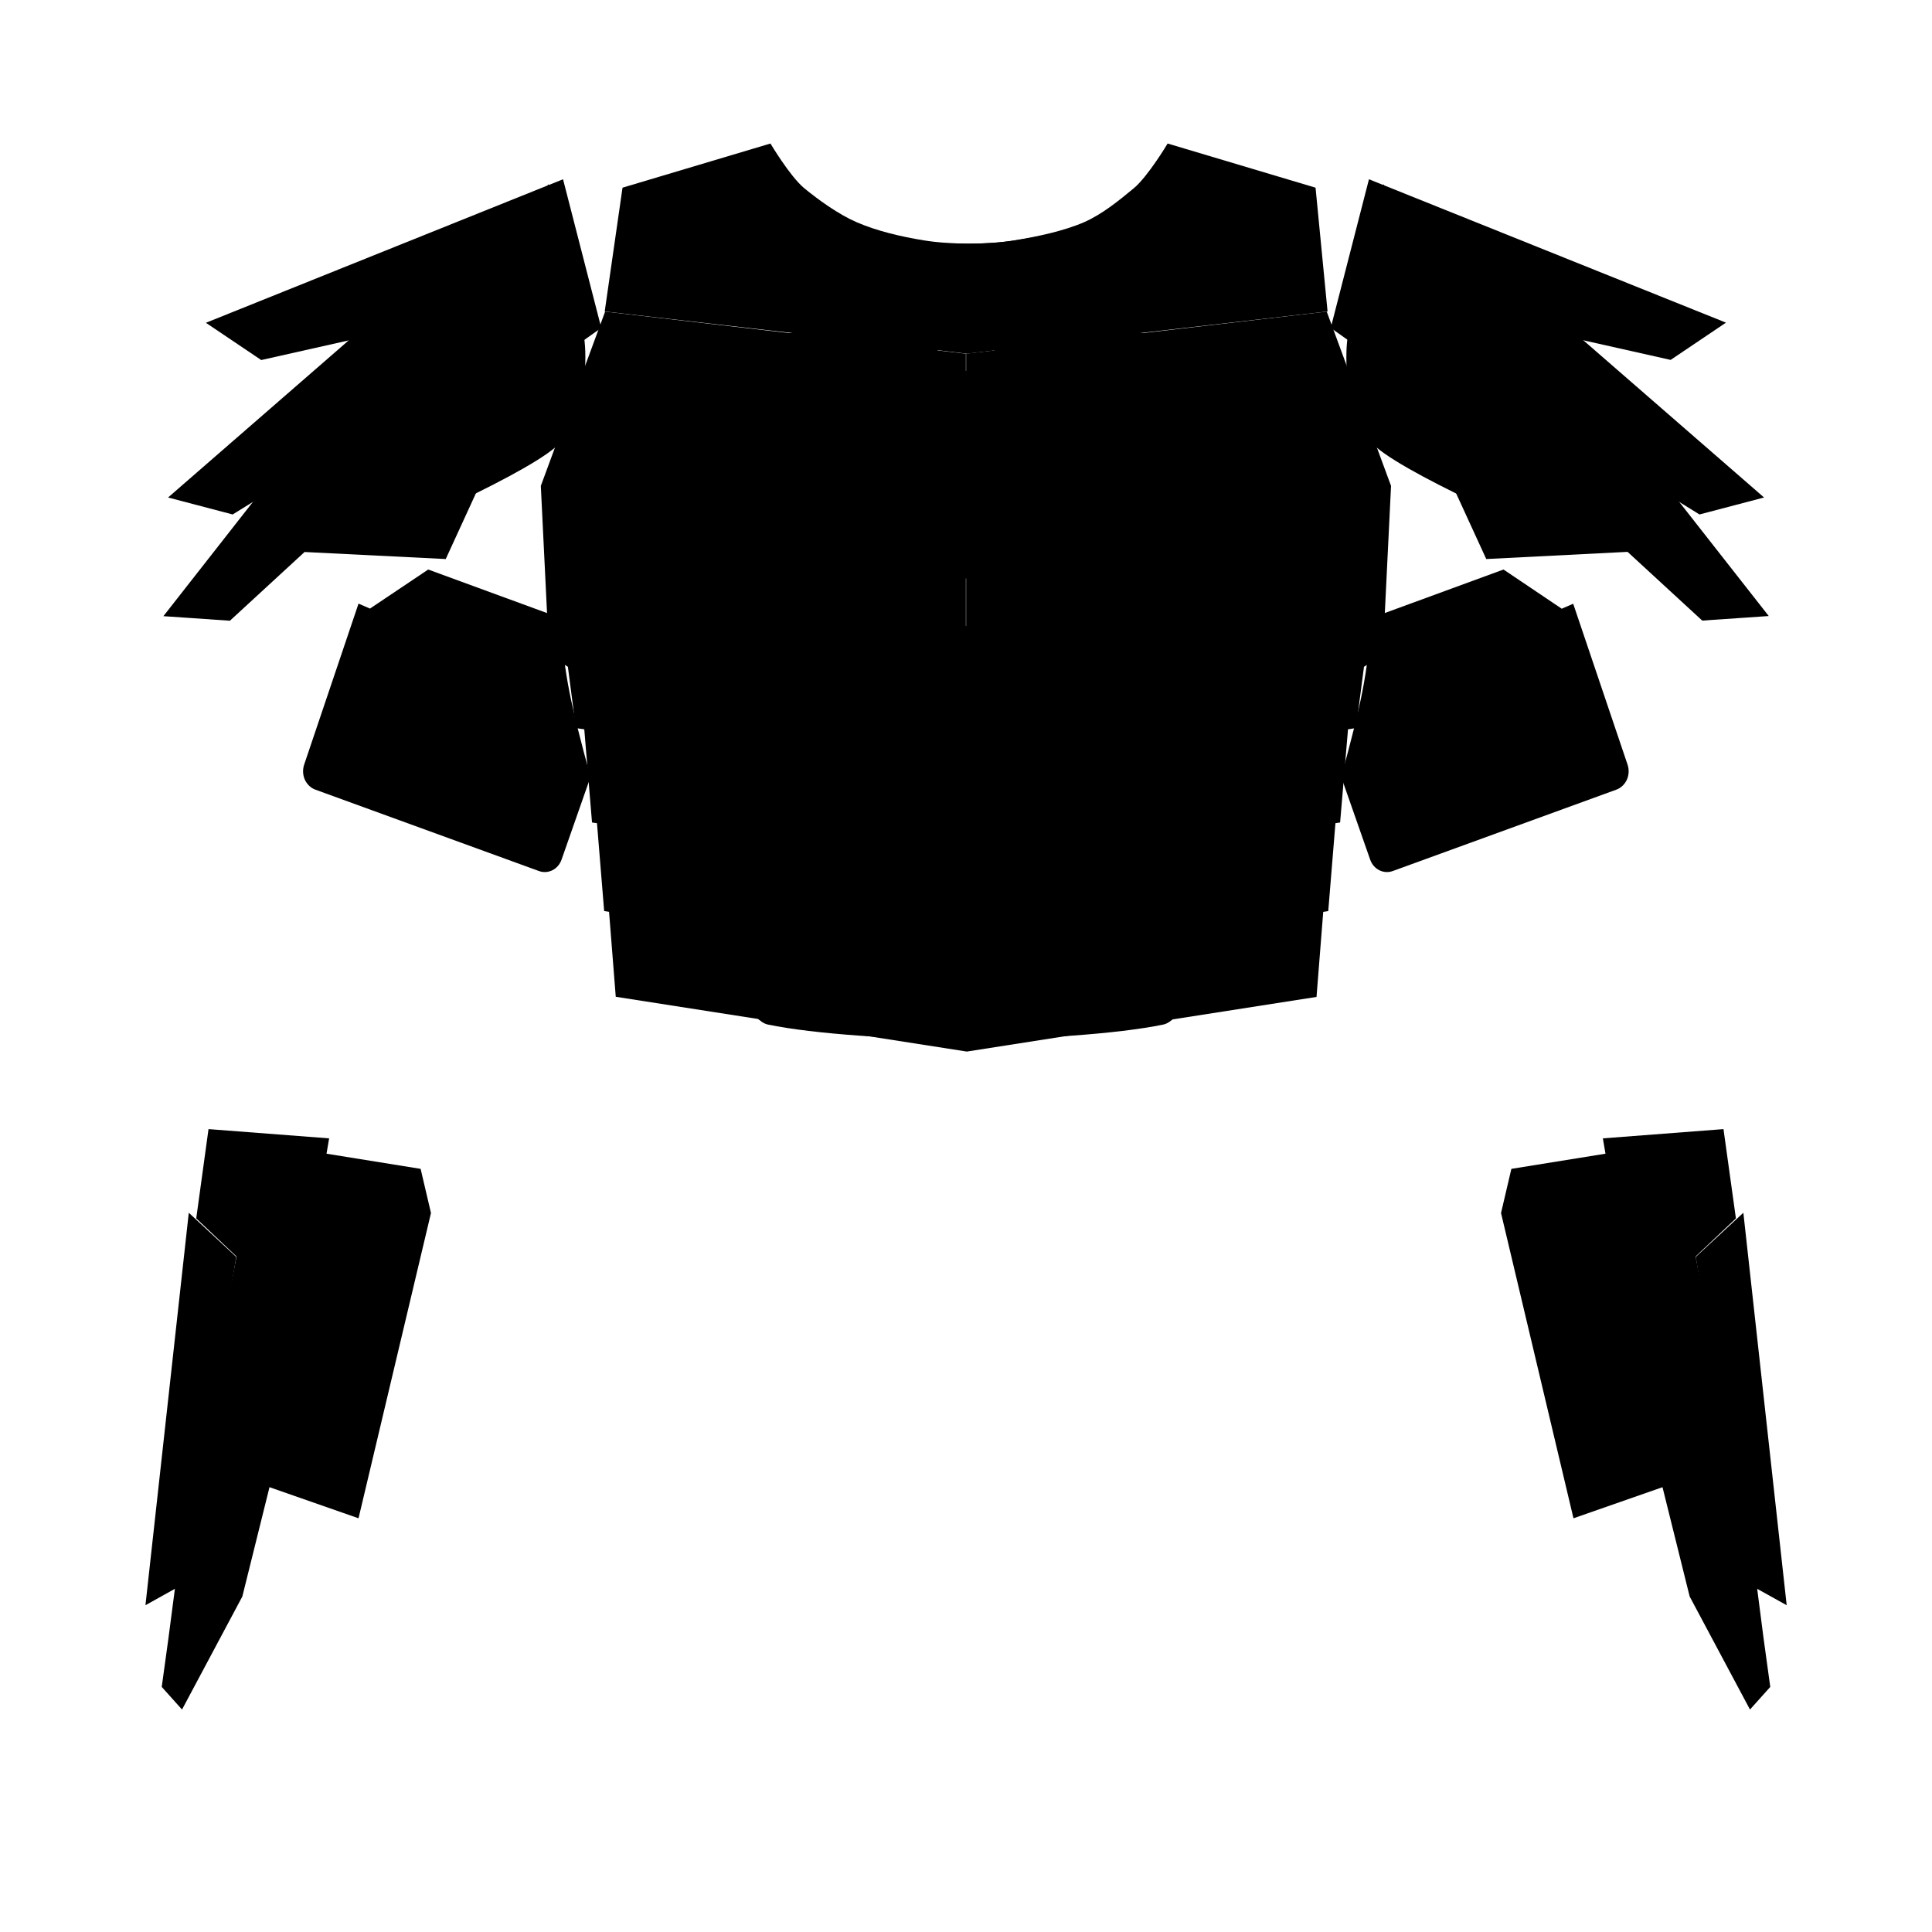
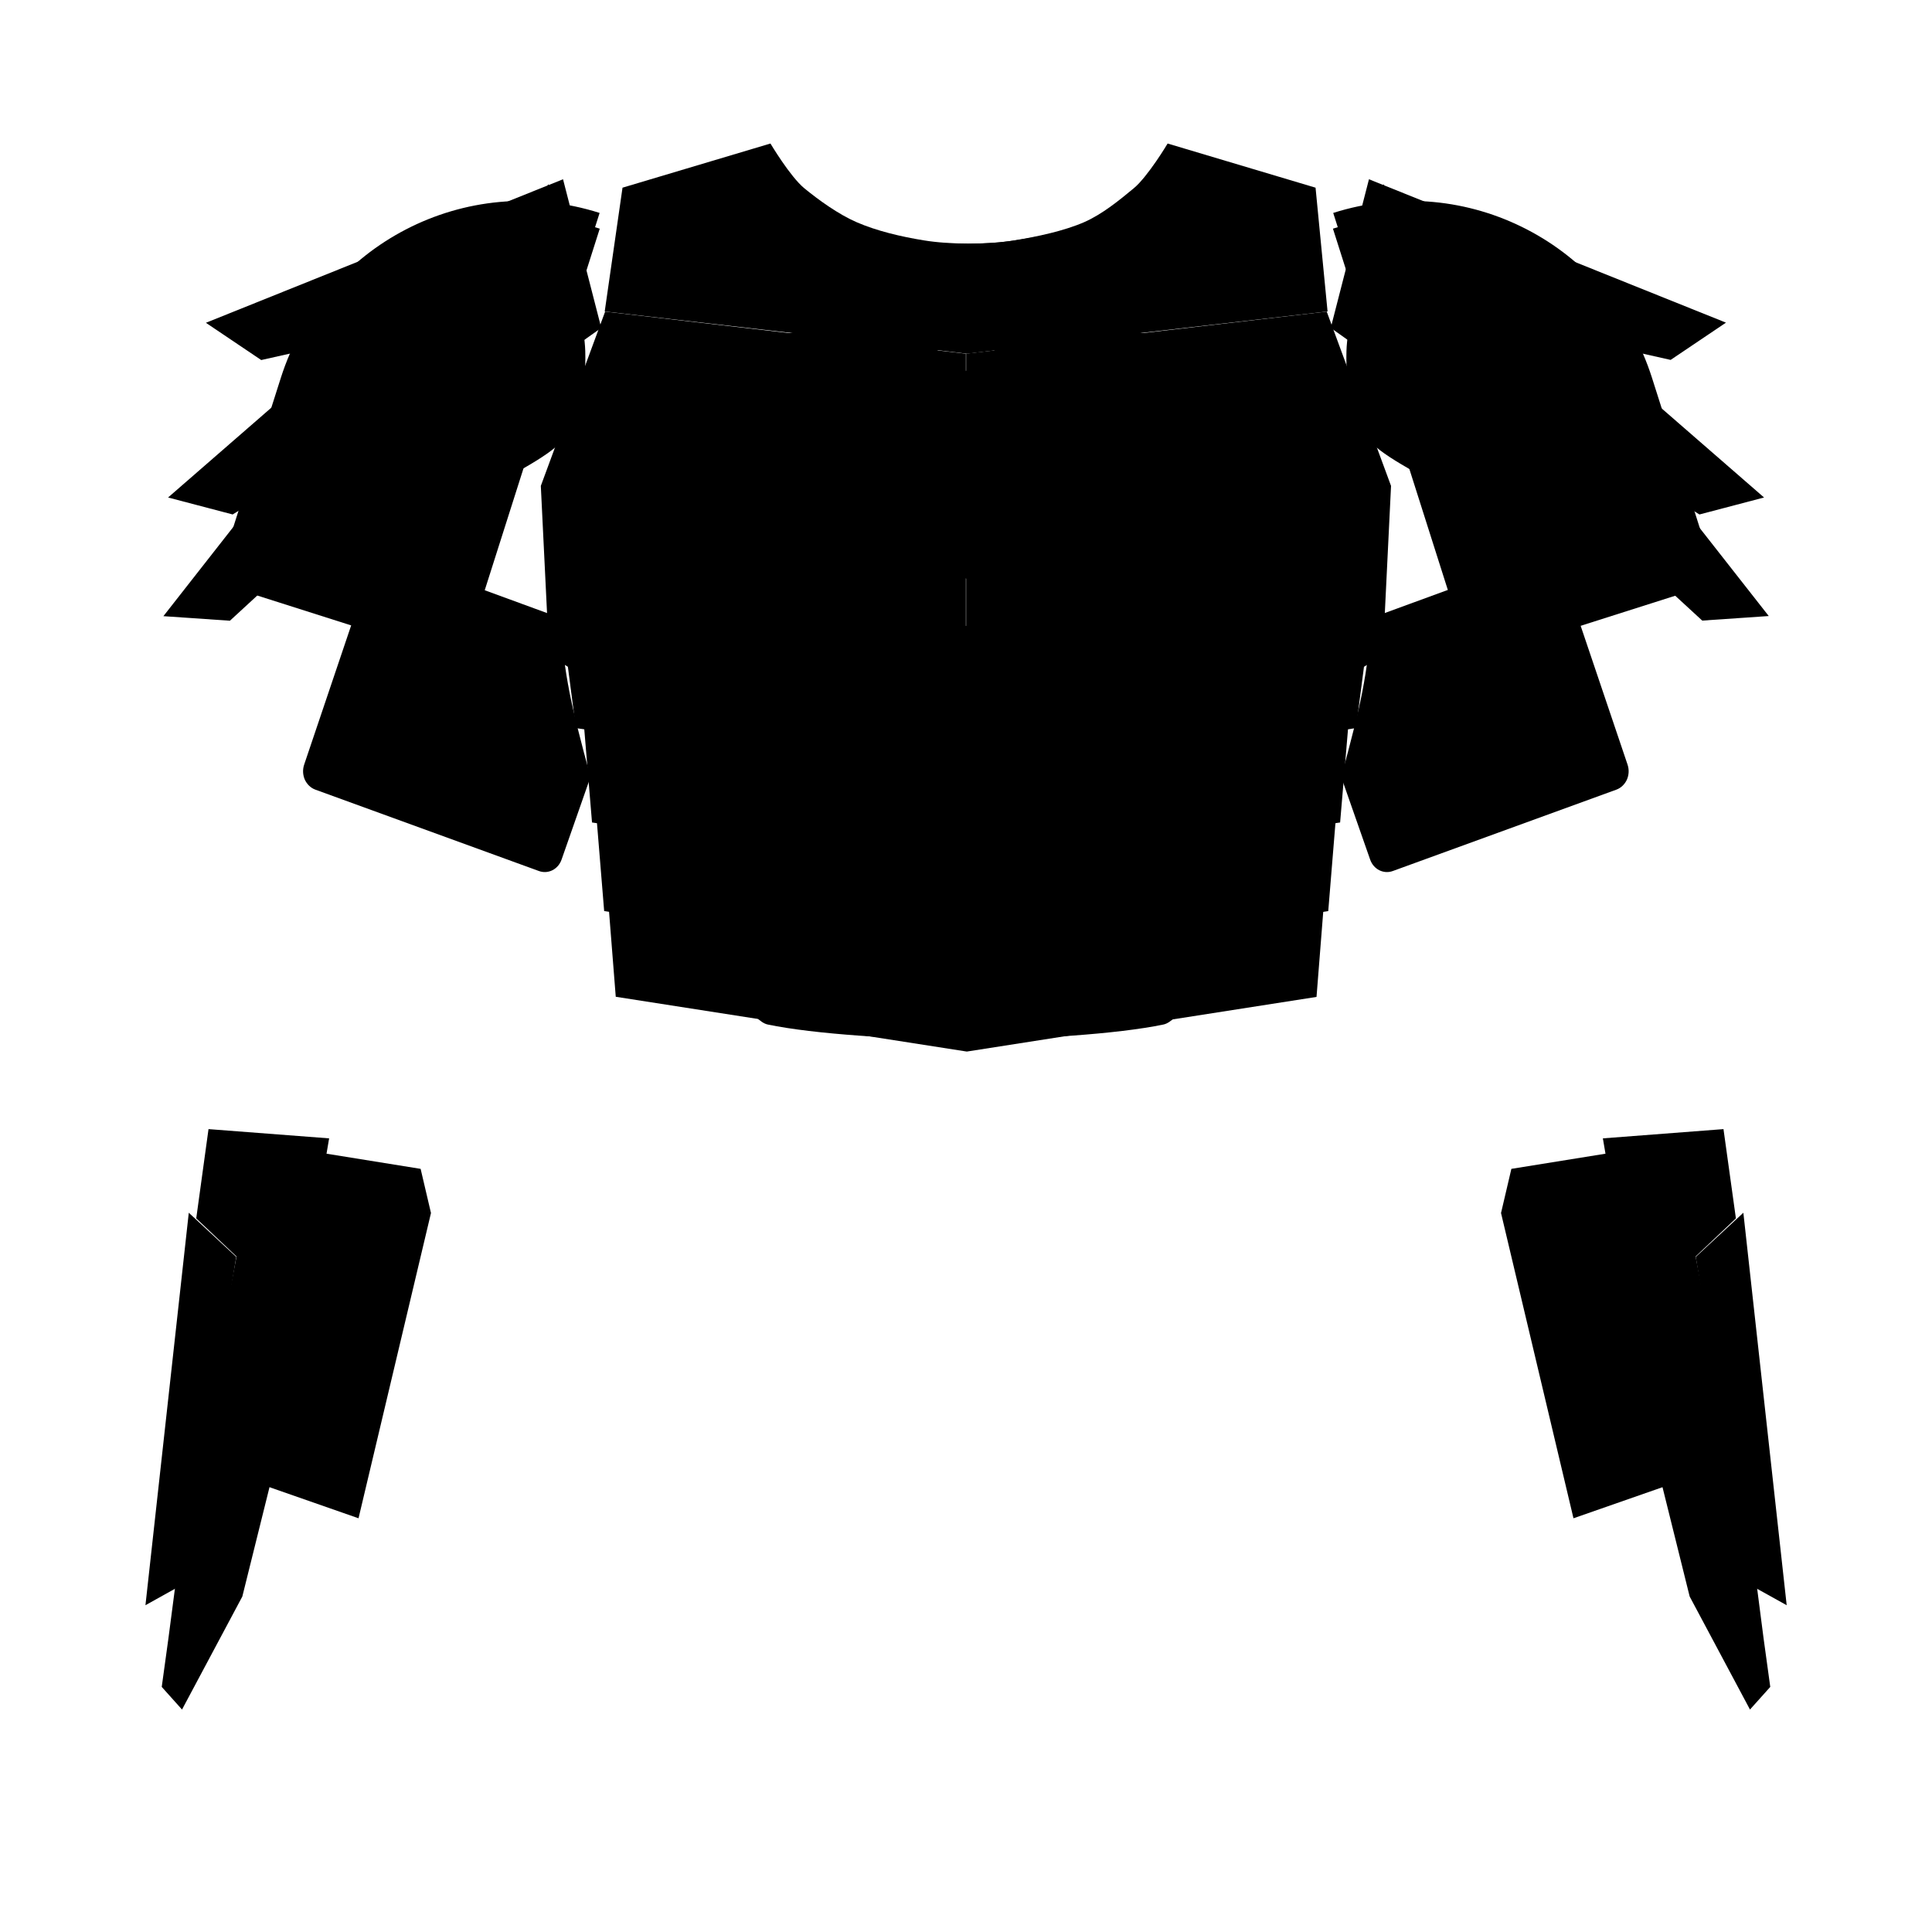
<svg xmlns="http://www.w3.org/2000/svg" version="1.1" id="Layer_1" x="0px" y="0px" viewBox="0 0 1400 1400" style="enable-background:new 0 0 1400 1400;" xml:space="preserve">
  <g id="Biceps_F_ToggleOff">
    <g id="Left-Biceps_F">
      <g id="Basic_Bicep_Right_F_Primary_Option">
        <path class="st0" d="M1089.5,412.7l-94.7,34.7c-2,18.9-4.5,37.9-7.6,53.8c-2.8,14.5-8.3,36.3-15.3,61.8v0l20.9,59.7     c2.4,7.2,9.7,10.9,16.4,8.5c33.5-12.2,127.9-46.5,162.1-59c3.3-1.2,6-3.8,7.6-7.2c1.5-3.4,1.7-7.3,0.5-10.9L1140,437.5l-8.3,3.6     L1089.5,412.7z" />
        <path class="st1" d="M988.4,609.5l186.5-68.9" />
        <ellipse class="st0" cx="1135.5" cy="517.2" rx="18.3" ry="19" />
      </g>
      <g id="None_Bicep_Right_F_Option">
		</g>
    </g>
    <g id="Right-Biceps_F">
      <g id="Basic_Bicep_Right_F_Primary_Option1">
        <path class="st0" d="M310.3,412.7l94.7,34.7c2,18.9,4.5,37.9,7.6,53.8c2.8,14.5,8.3,36.3,15.3,61.8v0L407,622.7     c-2.4,7.2-9.7,10.9-16.4,8.5c-33.5-12.2-127.9-46.5-162.1-59c-3.3-1.2-6-3.8-7.6-7.2c-1.5-3.4-1.7-7.3-0.5-10.9l39.4-116.7     l8.3,3.6L310.3,412.7z" />
        <path class="st1" d="M411.5,609.5L225,540.7" />
        <ellipse class="st0" cx="264.3" cy="517.2" rx="18.3" ry="19" />
      </g>
      <g id="None_Bicep_Right_F_Option1">
		</g>
    </g>
  </g>
  <g id="Chest_F">
    <g id="Chest_Classic_F">
      <g id="Abdomen_Classic_F">
        <path id="Abdomen-Plate_Classic_F" class="st0" d="M556.3,742.4c33.5,7,95.6,10.9,143.4,10.9c47.8,0,109.9-3.9,143.4-10.9     c21.2-4.4,59.6-100.1,59.6-100.1l-55.6-38.3l-41.3-89.3l-106-26.1l-106,26.1l-41.3,89.3l-55.6,38.3     C496.8,642.2,535.1,737.9,556.3,742.4" />
        <path id="Trauma-Plate_Abdomen_Classic_F_ToggleOff" class="st0" d="M797.2,524.4l-97.4-24l-97.4,24l-39,84.2     c-0.9,1.9-2.2,3.5-4,4.7l-48,33c6.1,14.5,19.6,45.1,33,66.5c3.6,5.7,7.1,10.7,10.5,14.4c1.5,1.6,4,3.6,4.4,3.9     c33,6.8,93.7,10.5,140.5,10.5c46.8,0,107.5-3.7,140.5-10.5c0.5-0.3,2.9-2.3,4.4-3.9c3.4-3.7,6.9-8.7,10.5-14.4     c13.4-21.4,26.8-51.9,33-66.5l-48-33c-1.7-1.2-3.1-2.8-4-4.7L797.2,524.4z" />
      </g>
      <g id="Iron-Heart_Classic_F">
        <path id="Heart_Classic_F" class="st0" d="M671.4,383.8v-93.7l28.6-21.6l28.6,21.6v93.7L700,411.6L671.4,383.8z" />
        <rect id="Center_Heart_Classic_F_Option" x="689.6" y="298.7" class="st0" width="20.8" height="82.7" />
        <g id="None_Heart_Classic_F_Option">
			</g>
      </g>
      <g id="Left-Chest_Classic_F">
        <path id="Chest_Left_Classic_F" class="st0" d="M946.5,274.7c-39.4-38.3-223.9-39.5-223.9-39.5l-2.3,21.5l30.3,27.4l-2.3,115.6     l-26.8,25v38.1l102.6,27.4l40.8,89.4l45.5,35.8c0,0,47.5-109.3,53.3-170.4C967.5,404.6,980.9,308.2,946.5,274.7" />
        <path id="Trauma-Plating_Left-Chest_F_ToggleOff" class="st0" d="M733.5,247l-0.6,5.2l26,23.5c2.5,2.2,3.8,5.4,3.8,8.6     l-2.3,115.6c-0.1,3-1.4,5.9-3.6,8.1l-23.2,21.6v24.5l93.8,25.1c3.5,0.9,6.3,3.3,7.8,6.5l39.7,86.9l30.6,24.1     c12.8-31.2,42-106.1,46.3-152.6c2.2-23.8,8-67.4,4.8-105.6c-1.9-22.8-6.5-43.8-18.6-55.5c-10.7-10.4-33.4-17-59.7-22.2     C825.7,250.1,759.2,247.6,733.5,247z" />
      </g>
      <g id="Right-Chest_Classic_F">
        <path id="Chest_Right_Classic_F" class="st0" d="M453.5,274.7c39.4-38.3,223.9-39.5,223.9-39.5l2.3,21.5l-30.3,27.4l2.3,115.6     l26.8,25v38.1l-102.6,27.4L535,579.7l-45.5,35.8c0,0-47.5-109.3-53.3-170.4C432.5,404.6,419.1,308.2,453.5,274.7" />
        <path id="Trauma-Plating_Right-Chest_F_ToggleOff" class="st0" d="M666.5,247c-25.8,0.6-92.3,3.2-144.9,13.7     c-26.2,5.2-49,11.9-59.7,22.2c-12.1,11.8-16.7,32.7-18.6,55.5c-3.1,38.2,2.6,81.8,4.8,105.6c4.4,46.4,33.5,121.3,46.3,152.6     l30.6-24.1l39.7-86.9c1.4-3.2,4.3-5.6,7.8-6.5l93.8-25.1v-24.5L643.3,408c-2.3-2.1-3.6-5-3.6-8.1l-2.3-115.6     c-0.1-3.3,1.3-6.4,3.8-8.6l26-23.5L666.5,247z" />
      </g>
      <g id="Neck-Armor_Classic_F">
        <path id="Neck-Plate_Classic_F" class="st0" d="M700,218.2c-72.8,0-218.5-15.6-218.5-15.6l-22.5-59.3l102.9-26.5     c0,0,13.6,19.8,23.5,26.8c10.1,7.2,23.7,15.6,36.4,20.3c13.9,5.2,30.8,8.7,46.9,10.9c18.1,2.5,44.6,2.5,62.7,0     c16.1-2.3,34.8-5.7,48.7-10.9c12.7-4.8,24.5-13.2,34.6-20.3c9.9-7,23.5-26.8,23.5-26.8l102.9,26.5l-22.5,59.3     C918.5,202.6,772.8,218.2,700,218.2z" />
        <path id="Trauma-Plates_Neck_Classic_F_ToggleOff" class="st0" d="M687.7,206.5c-64.5-1.3-169-11.7-197.5-14.6l-15.5-40.7     l82.2-21.1c5.4,7.1,14.3,17.9,21.4,22.9c10.9,7.7,25.5,16.7,39.1,21.8c14.7,5.5,32.5,9.2,49.6,11.6c6.2,0.9,13.3,1.5,20.8,1.8     V206.5z M712.3,188.1c7.5-0.3,14.6-0.9,20.8-1.8c17-2.4,36.7-6.1,51.3-11.6c13.7-5.1,26.4-14.1,37.3-21.8     c7.1-5,15.9-15.8,21.4-22.9l82.2,21.1l-15.5,40.7c-28.5,2.9-133,13.4-197.5,14.6V188.1z" />
      </g>
    </g>
    <g id="Chest_Legacy_F">
      <g id="Abdomen_Legacy_F">
        <path id="Plate-4_Upper-Armor_Legacy_F_Primary" class="st1" d="M798.7,677.6l-13.3-12.4l-85.3-12.5l-85.3,12.5l-13.3,12.4     l-160.8-25l5.5,69.7L700.6,762L954,722.4l5.5-69.7L798.7,677.6z" />
        <path id="Plate-3_Upper-Armor_Legacy_F_Primary" class="st1" d="M802,615.5l-13.8-12.4l-88.1-12.5l-88.1,12.5l-13.8,12.4     l-166.1-25l5.7,69.7l262.9,39.7l261.8-39.7l5.7-69.7L802,615.5z" />
        <path id="Plate-2_Upper-Armor_Legacy_F_Primary" class="st1" d="M805.4,551.2l-14.2-12.4l-91.1-12.5L609,538.8l-14.2,12.4     l-171.6-25L429,596l271.6,39.7L971.1,596l5.9-69.7L805.4,551.2z" />
        <path id="Plate-1_Upper-Armor_Legacy_F_Primary" class="st1" d="M809.9,480.1L795,466.8l-95-13.3l-95,13.3l-14.9,13.2h-179     l6.2,47.6l283.2,42.1l282.1-42.1l6.2-47.6H809.9z" />
        <g id="Trauma-Plates_Abdomen_Legacy_F_Secondary_ToggleOff">
          <path id="Trauma-Plate-4_Abdomen_Legacy_F_Toggle" class="st1" d="M700.6,699.9l246.5-37.3l-3.7,47l-242.8,38l-243.8-38l-3.7-47      L700.6,699.9z" />
          <path id="Trauma-Plate-3_Abdomen_Legacy_F_Toggle" class="st1" d="M700.6,635.7l255-37.4l-4.2,51.7l-250.8,38l-251.9-38      l-4.2-51.7L700.6,635.7z" />
          <path id="Trauma-Plate-2_Abdomen_Legacy_F_Toggle" class="st1" d="M700.6,569.8l263.9-39.4l-4.9,57.2l-259.1,38l-260.2-38      l-4.9-57.2L700.6,569.8z" />
          <path id="Trauma-Plate-1_Abdomen_Legacy_F_Toggle" class="st1" d="M426.2,483.1h165.1l14.9-11.3l93.6-11.1l93.6,11.1l14.9,11.3      h165.5l-3.8,29l-269.6,40.3L430,512.1L426.2,483.1z" />
        </g>
      </g>
      <g id="Chest-Plates_Legacy_F">
        <g id="Left-Chest_Legacy_F">
          <path id="Chest_Left_Legacy_F_Primary" class="st0" d="M700.1,256.3v204.4l93.6,11.1l14.9,11.3h179.9l13.5-8.3l6-122.7      l-46.6-126.3L700.1,256.3z" />
          <path id="Trauma-Plating_Left-Chest_F_Secondary_ToggleOff" class="st0" d="M950.6,250.7l35.9,103.7l-5.8,108l-164.8,1.2      L793.7,433h-78.3l26.3-24.3l2-104.8L717.2,279L950.6,250.7z" />
        </g>
        <g id="Right-Chest_Legacy_F">
          <path id="Chest_Right_Legacy_F_Primary" class="st0" d="M699.9,256.3v204.4l-93.6,11.1l-14.9,11.3H411.4l-13.5-8.3l-6-122.7      l46.6-126.3L699.9,256.3z" />
          <path id="Trauma-Plating_Right-Chest_F_Secondary_ToggleOff" class="st0" d="M449.4,250.7l-35.9,103.7l5.8,108l164.8,1.2      l22.2-30.5h78.3l-26.3-24.3l-2-104.8l26.5-24.9L449.4,250.7z" />
        </g>
      </g>
      <g id="Iron-Heart_Legacy_F">
        <path id="Heart_Legacy_F_Primary" class="st0" d="M675.1,394.3v-84.9l25-19.6l25,19.6v84.9l-25,25.2L675.1,394.3z" />
        <rect id="Center_Heart_Legacy_F_Secondary_Option" x="691.5" y="322.4" class="st0" width="17.3" height="58.1" />
        <g id="None_Heart_Legacy_F_Option">
			</g>
      </g>
      <g id="Neck-Armor_Legacy_F">
        <path id="Neck-Plate_Legacy_F_Primary" class="st0" d="M600.8,244.4l-162.6-18.7l12.9-89.7l107.2-32c0,0,14.2,23.9,24.5,32.4     c10.5,8.6,24.6,18.8,37.9,24.6c14.5,6.3,32.1,10.5,48.9,13.2c18.9,3.1,46.4,3.1,65.3,0c16.8-2.7,36.2-6.9,50.7-13.2     c13.2-5.8,25.5-15.9,36-24.6c10.3-8.5,24.5-32.4,24.5-32.4l107.2,32l8.7,89.7l-158,18.2l-103.3,12.4L600.8,244.4" />
        <path id="Trauma-Plates_Neck_Legacy_F_Secondary_ToggleOff" class="st0" d="M715.9,193.4c7.9-0.4,15.4-1.1,22-2.2     c18.3-3,39.4-7.7,55.1-14.5c14.7-6.4,28.5-17.5,40.3-27.2c6.7-5.5,14.8-16.5,20.7-25.1l82.4,24.6l6,61.4l-140.6,16.2     c0,0-0.1,0-0.1,0L715.9,237V193.4z M684.1,236.9l-81-9.7c0,0-0.1,0-0.1,0l-144.4-16.6l8.8-61.4l83-24.8     c5.9,8.6,14,19.6,20.7,25.1c11.7,9.6,27.4,20.8,42.1,27.2c15.8,6.9,35,11.6,53.3,14.5c5.3,0.9,11.3,1.5,17.5,1.9V236.9z" />
      </g>
    </g>
  </g>
  <g id="Shoulders_F">
    <g id="Left-Shoulder_F">
+       <g id="Bell_Shoulder_Left_F_Option">
+         <path id="Ridge_Bell_Shoulder_Left_F" class="st0" d="M970.5,168.1C970.5,168.1,970.5,168.1,970.5,168.1     c88.3-28.1,182.6,20.7,210.6,109l45.1,141.7l15.5-4.9c0,0-21.5-67.6-44.6-140.1c-30.8-96.8-134.2-150.3-231-119.5l0,0     L970.5,168.1" />
+         <path id="Main_Bell_Shoulder_Left_F" class="st0" d="M965.9,165.7C965.9,165.7,965.9,165.7,965.9,165.7     c91.7-29.2,189.6,21.5,218.8,113.2c21.9,68.7,46.8,147.2,46.8,147.2l-166,52.8L965.9,165.7" />
+       </g>
      <g id="Legacy_Shoulder_Left_F_Option">
        <path id="Plate-3_Shoulder_Left_Legacy_M_Primary" class="st0" d="M1109.6,227l-77.9,79.4l45.3,98.7l102.4-5.2l54.1,49.8     l48.2-3.3L1109.6,227z" />
        <path id="Plate-2_Shoulder_Left_Legacy_M_Primary" class="st0" d="M1067.8,177.4l-61.5,92.7l63.1,88.4l99.6-24.4l62.5,38.7     l46.8-12.3L1067.8,177.4z" />
        <path id="Plate-1_Shoulder_Left_Legacy_M_Primary" class="st0" d="M992,129.9l-27.7,107.7l88.6,62.8l86-55.7l71.7,16.1l40.1-27     L992,129.9z" />
      </g>
      <path id="Classic_Shoulder_Left_F_Primary_Option" class="st0" d="M1002.4,133.5c0,0-25.8,89.1-26.7,120.8    c-0.7,24.4,3.6,54.2,21.4,69.6c27.4,23.7,143,72.4,143,72.4l24-36.9L1002.4,133.5z" />
    </g>
    <g id="Right-Shoulder_F">
+       <g id="Bell_Shoulder_Right_F_Option">
+         <path id="Ridge_Bell_Shoulder_Right_F" class="st0" d="M430.1,168.1L430.1,168.1c-88.3-28.1-182.6,20.7-210.6,109l-45.1,141.7     l-15.5-4.9c0,0,21.5-67.6,44.6-140.1c30.8-96.8,134.2-150.3,231-119.5h0L430.1,168.1" />
+         <path id="Main_Bell_Shoulder_Right_F" class="st0" d="M434.6,165.7C434.6,165.7,434.6,165.7,434.6,165.7     c-91.7-29.2-189.6,21.5-218.8,113.2C193.9,347.6,169,426,169,426l166,52.8L434.6,165.7" />
+       </g>
      <g id="Legacy_Shoulder_Right_F_Option">
        <path id="Plate-3_Shoulder_Right_Legacy_M_Primary" class="st0" d="M290.4,227l77.9,79.4L323,405.1L220.7,400l-54.1,49.8     l-48.2-3.3L290.4,227z" />
        <path id="Plate-2_Shoulder_Right_Legacy_M_Primary" class="st0" d="M332.3,177.4l61.5,92.7l-63.1,88.4l-99.6-24.4l-62.5,38.7     l-46.8-12.3L332.3,177.4z" />
        <path id="Plate-1_Shoulder_Right_Legacy_M_Primary" class="st0" d="M408,129.9l27.7,107.7L347,300.5l-86-55.7l-71.7,16.1     l-40.1-27L408,129.9z" />
      </g>
      <path id="Classic_Shoulder_Right_F_Primary_Option" class="st0" d="M397.4,133.5c0,0,25.8,89.1,26.7,120.8    c0.7,24.4-3.6,54.2-21.4,69.6c-27.4,23.7-143,72.4-143,72.4l-24-36.9L397.4,133.5z" />
    </g>
  </g>
  <g id="Gauntlets_F">
    <g id="Left-Gauntlets_F">
      <g id="Basic_Gauntlet_Left_F_Primary_Option">
-         <path class="st0" d="M1164.1,835.9l-68.9,11.1l-7.5,32l52.5,221.2l65.3-22.8L1164.1,835.9z" />
-         <path class="st0" d="M1248.9,818.2l-87.4,6.7l42.8,251.1l20.1,80.9l43.7,81.9l14.7-16.4l-4.9-35.6l-8-62l-41.2-214.3l29.2-27.6     L1248.9,818.2z" />
-         <path class="st0" d="M1228.8,910.8l39.6,237.8l26.3,14.6l-31.4-284.4L1228.8,910.8z" />
+         <path id="Base_Basic_Gauntlet_Left_F" class="st0" d="M1164.1,835.9l-68.9,11.1l-7.5,32l52.5,221.2l65.3-22.8L1164.1,835.9z" />
+         <path id="Middle_Basic_Gauntlet_Left_F" class="st0" d="M1248.9,818.2l-87.4,6.7l42.8,251.1l20.1,80.9l43.7,81.9l14.7-16.4     l-4.9-35.6l-8-62l-41.2-214.3l29.2-27.6L1248.9,818.2z" />
+         <path id="Top_Basic_Gauntlet_Left_F" class="st0" d="M1228.8,910.8l39.6,237.8l26.3,14.6l-31.4-284.4L1228.8,910.8z" />
      </g>
    </g>
    <g id="Right-Gauntlets_F">
      <g id="Basic_Gauntlet_Right_F_Primary_Option">
-         <path class="st0" d="M235.9,835.9l68.9,11.1l7.5,32l-52.5,221.2l-65.3-22.8L235.9,835.9z" />
-         <path class="st0" d="M151.1,818.2l87.4,6.7L195.7,1076l-20.1,80.9l-43.7,81.9l-14.7-16.4l4.9-35.6l8.1-62l41.2-214.3l-29.2-27.6     L151.1,818.2z" />
-         <path class="st0" d="M171.2,910.8l-39.6,237.8l-26.2,14.6l31.4-284.4L171.2,910.8z" />
+         <path id="Base_Basic_Gauntlet_Right_F" class="st0" d="M235.9,835.9l68.9,11.1l7.5,32l-52.5,221.2l-65.3-22.8L235.9,835.9z" />
+         <path id="Middle_Basic_Gauntlet_Right_F" class="st0" d="M151.1,818.2l87.4,6.7L195.7,1076l-20.1,80.9l-43.7,81.9l-14.7-16.4     l4.9-35.6l8.1-62l41.2-214.3l-29.2-27.6L151.1,818.2z" />
+         <path id="Top_Basic_Gauntlet_Right_F" class="st0" d="M171.2,910.8l-39.6,237.8l-26.2,14.6l31.4-284.4L171.2,910.8z" />
      </g>
    </g>
  </g>
</svg>
